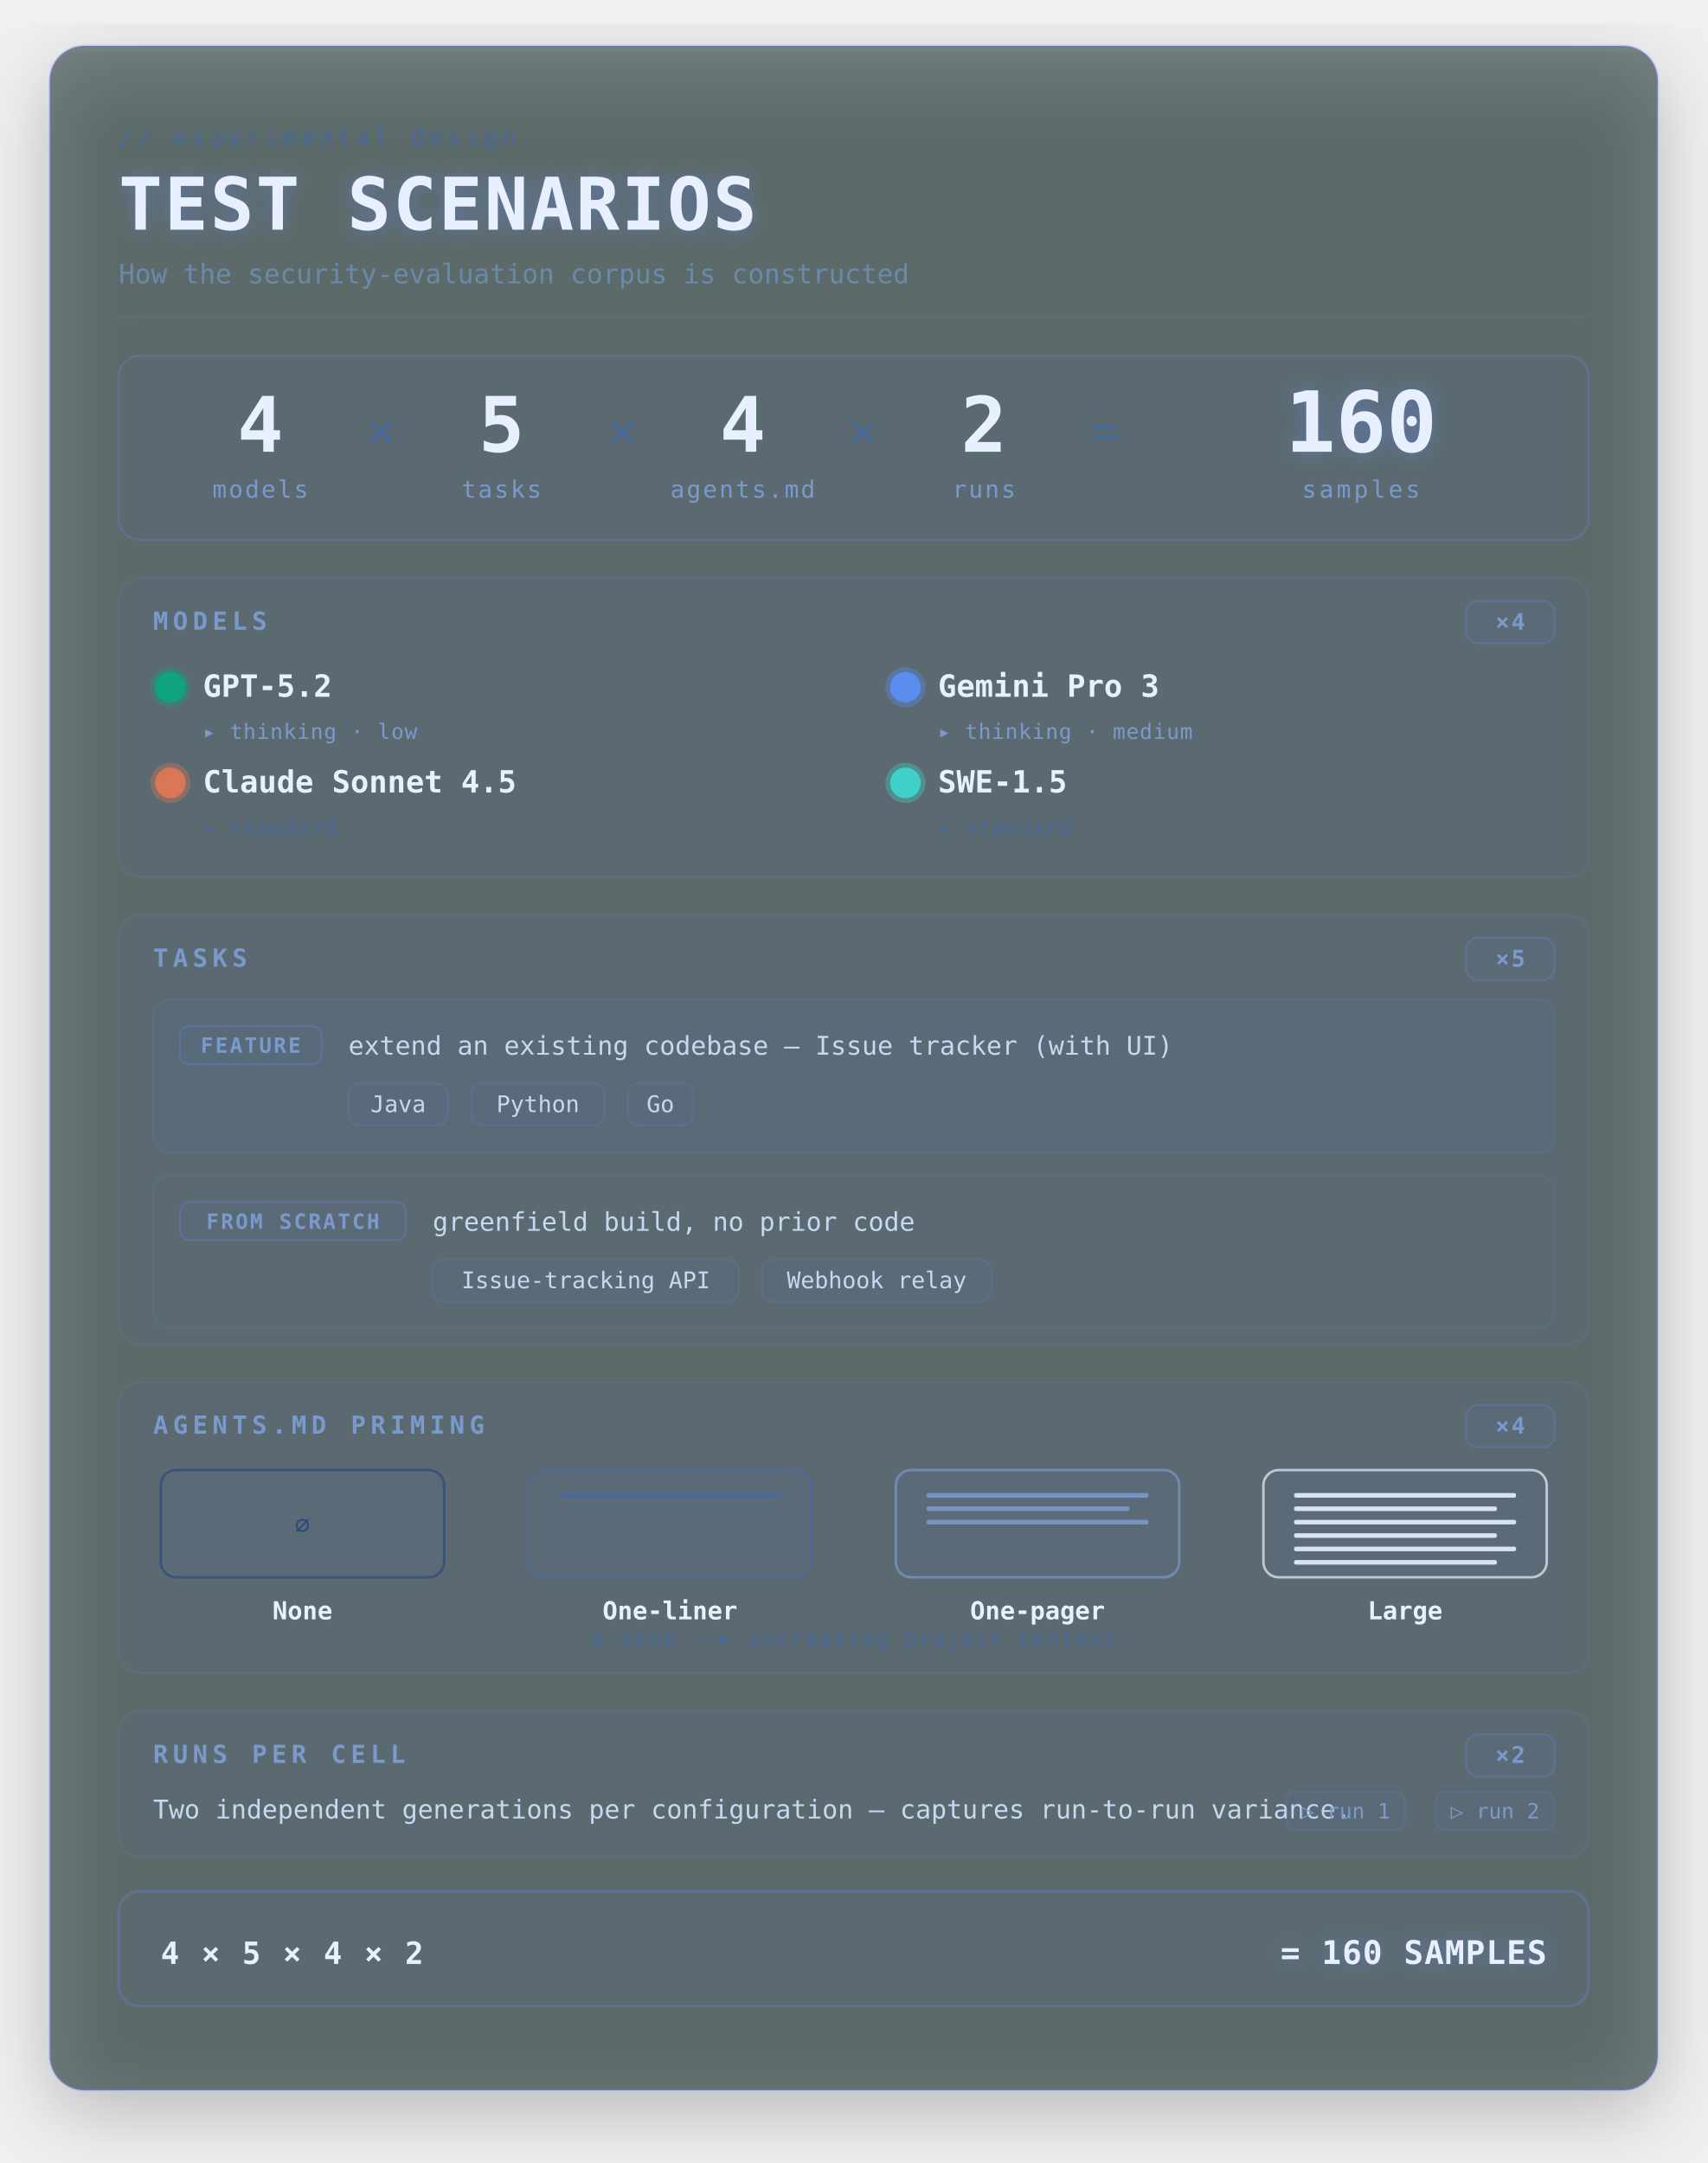
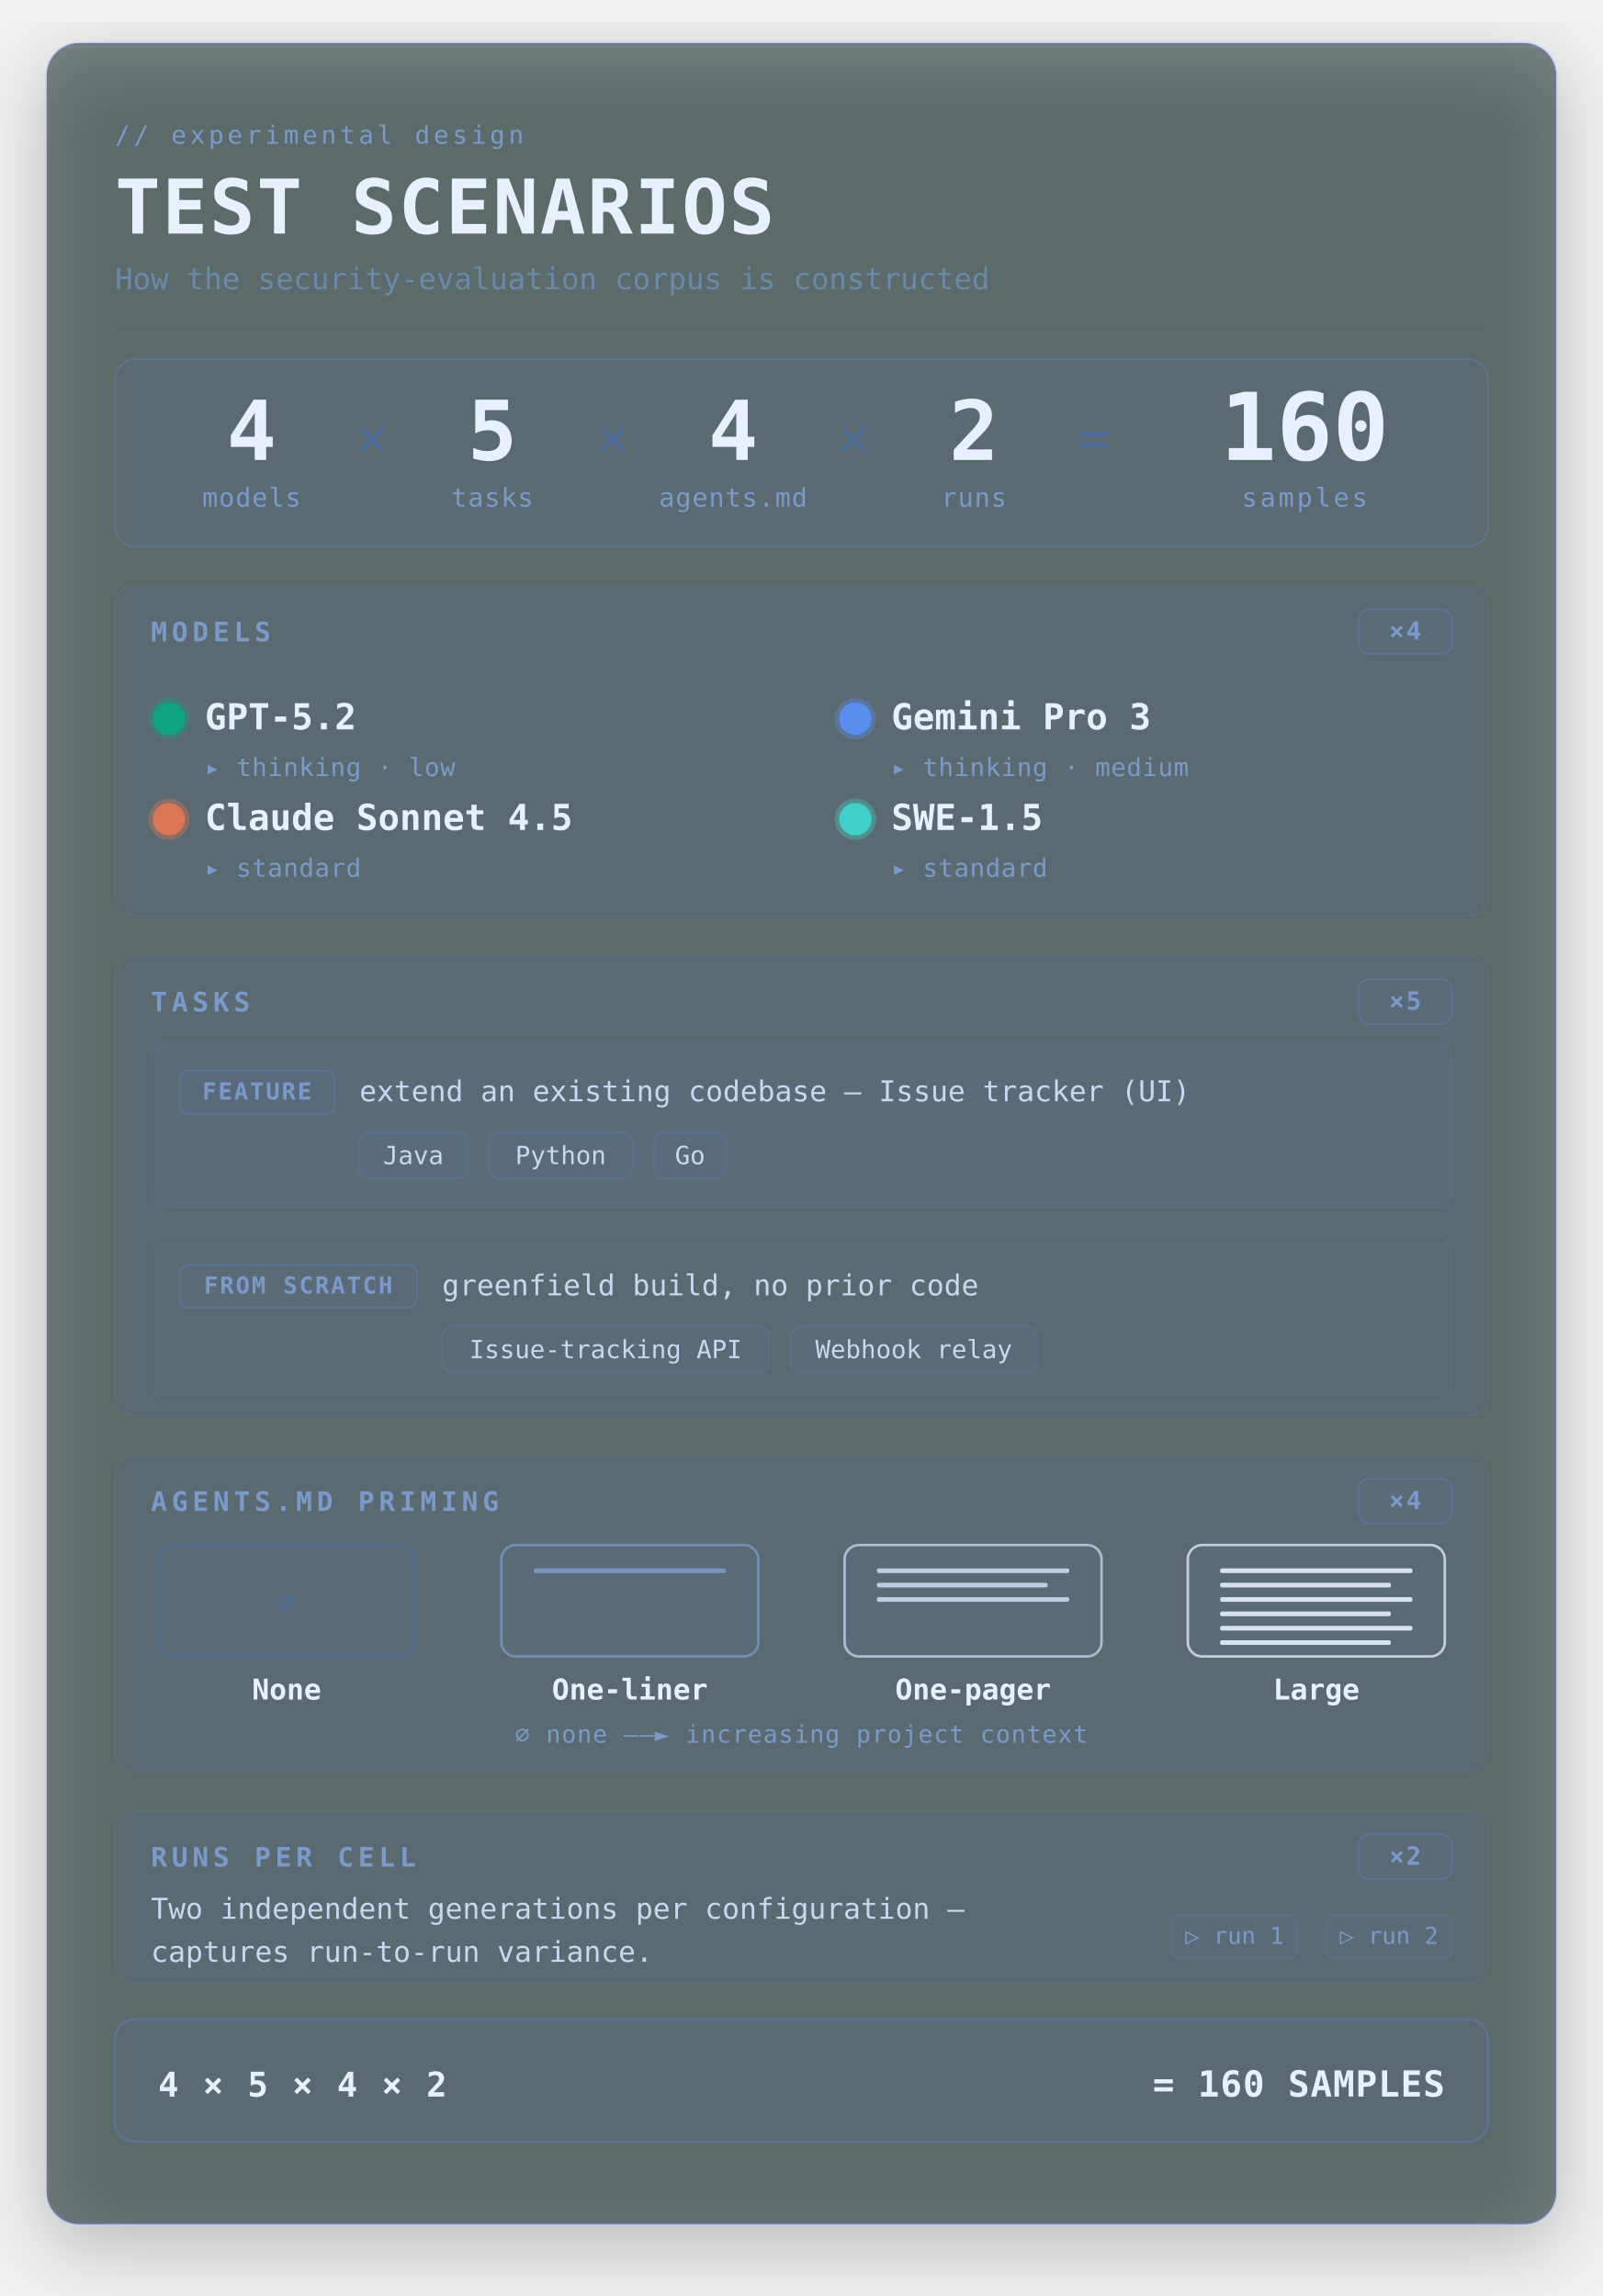
- <svg xmlns="http://www.w3.org/2000/svg" viewBox="0 0 892 1130" font-family="'JetBrains Mono','SF Mono','Fira Code','DejaVu Sans Mono','Courier New',monospace">
+ <svg xmlns="http://www.w3.org/2000/svg" viewBox="0 0 892 1278" font-family="'JetBrains Mono','SF Mono','Fira Code','DejaVu Sans Mono','Courier New',monospace">
  <defs>
-     <linearGradient id="cardBg" x1="0" y1="0" x2="0" y2="1">
-       <stop offset="0" style="stop-color:var(--surface-hover, rgba(6,10,18,0.50))" />
-       <stop offset="1" style="stop-color:var(--surface-hover, rgba(6,10,18,0.50))" />
-     </linearGradient>
    <filter id="cardShadow" x="-25%" y="-25%" width="150%" height="160%">
      <feDropShadow dx="0" dy="12" stdDeviation="20" flood-color="#00040a" flood-opacity="0.45" />
    </filter>
-     <filter id="glow" x="-60%" y="-60%" width="220%" height="220%">
-       <feGaussianBlur stdDeviation="5" result="b" />
-       <feFlood style="flood-color:var(--glow, rgba(100,140,255,0.4))" flood-opacity="1" result="f" />
-       <feComposite in="f" in2="b" operator="in" result="g" />
-       <feMerge>
-         <feMergeNode in="g" />
-         <feMergeNode in="SourceGraphic" />
-       </feMerge>
-     </filter>
  </defs>
-   <rect x="26" y="24" width="840" height="1068" rx="18" style="fill:var(--surface-hover, rgba(6,10,18,0.50));stroke:var(--border-hover, rgba(100,140,255,0.25));stroke-width:1.5" filter="url(#cardShadow)" />
+   <rect x="26" y="24" width="840" height="1214" rx="18" style="fill:var(--surface-hover, rgba(6,10,18,0.50));stroke:var(--border-hover, rgba(100,140,255,0.25));stroke-width:1.5" filter="url(#cardShadow)" />
  <rect x="27" y="25" width="838" height="2" rx="1" style="fill:#ffffff;fill-opacity:0.04" />
-   <text x="62" y="76" font-size="12.5" letter-spacing="2" style="fill:var(--text-faint, #4a6a9a)">// experimental design</text>
-   <text x="62" y="120" font-size="38" font-weight="bold" letter-spacing="1" style="fill:var(--text-heading, #e8f0ff)" filter="url(#glow)">TEST SCENARIOS</text>
-   <text x="62" y="148" font-size="14" style="fill:var(--text-desc, #6a8aaa)">How the security-evaluation corpus is constructed</text>
-   <line x1="62" y1="166" x2="830" y2="166" style="stroke:var(--border, rgba(100,140,255,0.10));stroke-width:1" />
-   <rect x="62" y="186" width="768" height="96" rx="11" style="fill:var(--accent-bg, rgba(80,120,255,0.04));stroke:var(--border-hover, rgba(100,140,255,0.25));stroke-width:1" />
-   <text x="136.0" y="236" font-size="40" font-weight="bold" style="fill:var(--text-heading, #e8f0ff)" text-anchor="middle">4</text>
-   <text x="136.0" y="260" font-size="12.5" letter-spacing="1" style="fill:var(--text-muted, #7a9acc)" text-anchor="middle">models</text>
-   <text x="199.0" y="234" font-size="26" style="fill:var(--text-faint, #4a6a9a)" text-anchor="middle">×</text>
-   <text x="262.0" y="236" font-size="40" font-weight="bold" style="fill:var(--text-heading, #e8f0ff)" text-anchor="middle">5</text>
-   <text x="262.0" y="260" font-size="12.5" letter-spacing="1" style="fill:var(--text-muted, #7a9acc)" text-anchor="middle">tasks</text>
-   <text x="325.0" y="234" font-size="26" style="fill:var(--text-faint, #4a6a9a)" text-anchor="middle">×</text>
-   <text x="388.0" y="236" font-size="40" font-weight="bold" style="fill:var(--text-heading, #e8f0ff)" text-anchor="middle">4</text>
-   <text x="388.0" y="260" font-size="12.5" letter-spacing="1" style="fill:var(--text-muted, #7a9acc)" text-anchor="middle">agents.md</text>
-   <text x="451.0" y="234" font-size="26" style="fill:var(--text-faint, #4a6a9a)" text-anchor="middle">×</text>
-   <text x="514.0" y="236" font-size="40" font-weight="bold" style="fill:var(--text-heading, #e8f0ff)" text-anchor="middle">2</text>
-   <text x="514.0" y="260" font-size="12.5" letter-spacing="1" style="fill:var(--text-muted, #7a9acc)" text-anchor="middle">runs</text>
-   <text x="577.0" y="234" font-size="26" style="fill:var(--text-faint, #4a6a9a)" text-anchor="middle">=</text>
-   <text x="711.0" y="236" font-size="44" font-weight="bold" style="fill:var(--text-heading, #e8f0ff)" text-anchor="middle" filter="url(#glow)">160</text>
-   <text x="711.0" y="260" font-size="12.5" letter-spacing="1.5" style="fill:var(--text-muted, #7a9acc)" text-anchor="middle">samples</text>
-   <rect x="62" y="302" width="768" height="156" rx="11" style="fill:var(--accent-bg, rgba(80,120,255,0.04));stroke:var(--border, rgba(100,140,255,0.10));stroke-width:1" />
-   <text x="80" y="329" font-size="13" letter-spacing="2.5" font-weight="bold" style="fill:var(--text-muted, #7a9acc)">MODELS</text>
-   <rect x="766" y="314" width="46" height="22" rx="6" style="fill:var(--accent-bg, rgba(80,120,255,0.04));stroke:var(--border-hover, rgba(100,140,255,0.25));stroke-width:1" />
-   <text x="789.0" y="329" font-size="12" font-weight="bold" letter-spacing="1" style="fill:var(--text-muted, #7a9acc)" text-anchor="middle">×4</text>
-   <circle cx="89.0" cy="359" r="8" style="fill:#10a37f" />
-   <circle cx="89.0" cy="359" r="8" style="fill:none;stroke:#10a37f;stroke-opacity:0.35;stroke-width:5" />
-   <text x="106.0" y="364" font-size="16" font-weight="bold" style="fill:var(--text-heading, #e8f0ff)">GPT-5.2</text>
-   <text x="106.0" y="386" font-size="11" letter-spacing="0.4" style="fill:var(--text-muted, #7a9acc)">▸ thinking · low</text>
-   <circle cx="473.0" cy="359" r="8" style="fill:#5b8def" />
-   <circle cx="473.0" cy="359" r="8" style="fill:none;stroke:#5b8def;stroke-opacity:0.35;stroke-width:5" />
-   <text x="490.0" y="364" font-size="16" font-weight="bold" style="fill:var(--text-heading, #e8f0ff)">Gemini Pro 3</text>
-   <text x="490.0" y="386" font-size="11" letter-spacing="0.4" style="fill:var(--text-muted, #7a9acc)">▸ thinking · medium</text>
-   <circle cx="89.0" cy="409" r="8" style="fill:#d97757" />
-   <circle cx="89.0" cy="409" r="8" style="fill:none;stroke:#d97757;stroke-opacity:0.35;stroke-width:5" />
-   <text x="106.0" y="414" font-size="16" font-weight="bold" style="fill:var(--text-heading, #e8f0ff)">Claude Sonnet 4.5</text>
-   <text x="106.0" y="436" font-size="11" letter-spacing="0.4" style="fill:var(--text-faint, #4a6a9a)">▸ standard</text>
-   <circle cx="473.0" cy="409" r="8" style="fill:#3fd0c9" />
-   <circle cx="473.0" cy="409" r="8" style="fill:none;stroke:#3fd0c9;stroke-opacity:0.35;stroke-width:5" />
-   <text x="490.0" y="414" font-size="16" font-weight="bold" style="fill:var(--text-heading, #e8f0ff)">SWE-1.5</text>
-   <text x="490.0" y="436" font-size="11" letter-spacing="0.4" style="fill:var(--text-faint, #4a6a9a)">▸ standard</text>
-   <rect x="62" y="478" width="768" height="224" rx="11" style="fill:var(--accent-bg, rgba(80,120,255,0.04));stroke:var(--border, rgba(100,140,255,0.10));stroke-width:1" />
-   <text x="80" y="505" font-size="13" letter-spacing="2.5" font-weight="bold" style="fill:var(--text-muted, #7a9acc)">TASKS</text>
-   <rect x="766" y="490" width="46" height="22" rx="6" style="fill:var(--accent-bg, rgba(80,120,255,0.04));stroke:var(--border-hover, rgba(100,140,255,0.25));stroke-width:1" />
-   <text x="789.0" y="505" font-size="12" font-weight="bold" letter-spacing="1" style="fill:var(--text-muted, #7a9acc)" text-anchor="middle">×5</text>
-   <rect x="80" y="522" width="732" height="80" rx="9" style="fill:var(--accent-bg, rgba(80,120,255,0.04));stroke:var(--border, rgba(100,140,255,0.10));stroke-width:1" />
-   <rect x="94" y="536" width="74" height="20" rx="5" style="fill:var(--accent-bg, rgba(80,120,255,0.04));stroke:var(--border-hover, rgba(100,140,255,0.25));stroke-width:1" />
-   <text x="131" y="550" font-size="11" font-weight="bold" letter-spacing="1" style="fill:var(--text-muted, #7a9acc)" text-anchor="middle">FEATURE</text>
-   <text x="182" y="551" font-size="13.5" style="fill:var(--text, #c8d8f0)">extend an existing codebase — Issue tracker (with UI)</text>
-   <rect x="182" y="566" width="52" height="22" rx="6" style="fill:var(--accent-bg, rgba(80,120,255,0.04));stroke:var(--tag-border, rgba(100,140,255,0.15));stroke-width:1" />
-   <text x="208.0" y="581" font-size="12" style="fill:var(--text, #c8d8f0)" text-anchor="middle">Java</text>
-   <rect x="246" y="566" width="70" height="22" rx="6" style="fill:var(--accent-bg, rgba(80,120,255,0.04));stroke:var(--tag-border, rgba(100,140,255,0.15));stroke-width:1" />
-   <text x="281.0" y="581" font-size="12" style="fill:var(--text, #c8d8f0)" text-anchor="middle">Python</text>
-   <rect x="328" y="566" width="34" height="22" rx="6" style="fill:var(--accent-bg, rgba(80,120,255,0.04));stroke:var(--tag-border, rgba(100,140,255,0.15));stroke-width:1" />
-   <text x="345.0" y="581" font-size="12" style="fill:var(--text, #c8d8f0)" text-anchor="middle">Go</text>
-   <rect x="80" y="614" width="732" height="80" rx="9" style="fill:none;stroke:var(--border, rgba(100,140,255,0.10));stroke-width:1" />
-   <rect x="94" y="628" width="118" height="20" rx="5" style="fill:var(--accent-bg, rgba(80,120,255,0.04));stroke:var(--border-hover, rgba(100,140,255,0.25));stroke-width:1" />
-   <text x="153" y="642" font-size="11" font-weight="bold" letter-spacing="1" style="fill:var(--text-muted, #7a9acc)" text-anchor="middle">FROM SCRATCH</text>
-   <text x="226" y="643" font-size="13.5" style="fill:var(--text, #c8d8f0)">greenfield build, no prior code</text>
-   <rect x="226" y="658" width="160" height="22" rx="6" style="fill:var(--accent-bg, rgba(80,120,255,0.04));stroke:var(--tag-border, rgba(100,140,255,0.15));stroke-width:1" />
-   <text x="306.0" y="673" font-size="12" style="fill:var(--text, #c8d8f0)" text-anchor="middle">Issue-tracking API</text>
-   <rect x="398" y="658" width="120" height="22" rx="6" style="fill:var(--accent-bg, rgba(80,120,255,0.04));stroke:var(--tag-border, rgba(100,140,255,0.15));stroke-width:1" />
-   <text x="458.0" y="673" font-size="12" style="fill:var(--text, #c8d8f0)" text-anchor="middle">Webhook relay</text>
-   <rect x="62" y="722" width="768" height="152" rx="11" style="fill:var(--accent-bg, rgba(80,120,255,0.04));stroke:var(--border, rgba(100,140,255,0.10));stroke-width:1" />
-   <text x="80" y="749" font-size="13" letter-spacing="2.5" font-weight="bold" style="fill:var(--text-muted, #7a9acc)">AGENTS.MD PRIMING</text>
-   <rect x="766" y="734" width="46" height="22" rx="6" style="fill:var(--accent-bg, rgba(80,120,255,0.04));stroke:var(--border-hover, rgba(100,140,255,0.25));stroke-width:1" />
-   <text x="789.0" y="749" font-size="12" font-weight="bold" letter-spacing="1" style="fill:var(--text-muted, #7a9acc)" text-anchor="middle">×4</text>
-   <rect x="84.0" y="768" width="148.0" height="56" rx="8" style="fill:var(--accent-bg, rgba(80,120,255,0.04));stroke:var(--text-very-faint, #2a4a7a);stroke-width:1.3;stroke-opacity:0.7" />
-   <text x="158.0" y="801" font-size="13" style="fill:var(--text-very-faint, #2a4a7a)" text-anchor="middle">∅</text>
-   <text x="158.0" y="846" font-size="13" font-weight="bold" style="fill:var(--text-heading, #e8f0ff)" text-anchor="middle">None</text>
-   <rect x="276.0" y="768" width="148.0" height="56" rx="8" style="fill:var(--accent-bg, rgba(80,120,255,0.04));stroke:var(--text-faint, #4a6a9a);stroke-width:1.3;stroke-opacity:0.7" />
-   <rect x="292.0" y="780" width="116.0" height="2.4" rx="1" style="fill:var(--text-faint, #4a6a9a);fill-opacity:0.9" />
-   <text x="350.0" y="846" font-size="13" font-weight="bold" style="fill:var(--text-heading, #e8f0ff)" text-anchor="middle">One-liner</text>
-   <rect x="468.0" y="768" width="148.0" height="56" rx="8" style="fill:var(--accent-bg, rgba(80,120,255,0.04));stroke:var(--text-muted, #7a9acc);stroke-width:1.3;stroke-opacity:0.7" />
-   <rect x="484.0" y="780" width="116.0" height="2.4" rx="1" style="fill:var(--text-muted, #7a9acc);fill-opacity:0.9" />
-   <rect x="484.0" y="787" width="106.0" height="2.4" rx="1" style="fill:var(--text-muted, #7a9acc);fill-opacity:0.9" />
-   <rect x="484.0" y="794" width="116.0" height="2.4" rx="1" style="fill:var(--text-muted, #7a9acc);fill-opacity:0.9" />
-   <text x="542.0" y="846" font-size="13" font-weight="bold" style="fill:var(--text-heading, #e8f0ff)" text-anchor="middle">One-pager</text>
-   <rect x="660.0" y="768" width="148.0" height="56" rx="8" style="fill:var(--accent-bg, rgba(80,120,255,0.04));stroke:var(--text-heading, #e8f0ff);stroke-width:1.3;stroke-opacity:0.7" />
-   <rect x="676.0" y="780" width="116.0" height="2.4" rx="1" style="fill:var(--text-heading, #e8f0ff);fill-opacity:0.9" />
-   <rect x="676.0" y="787" width="106.0" height="2.4" rx="1" style="fill:var(--text-heading, #e8f0ff);fill-opacity:0.9" />
-   <rect x="676.0" y="794" width="116.0" height="2.4" rx="1" style="fill:var(--text-heading, #e8f0ff);fill-opacity:0.9" />
-   <rect x="676.0" y="801" width="106.0" height="2.4" rx="1" style="fill:var(--text-heading, #e8f0ff);fill-opacity:0.9" />
-   <rect x="676.0" y="808" width="116.0" height="2.4" rx="1" style="fill:var(--text-heading, #e8f0ff);fill-opacity:0.9" />
-   <rect x="676.0" y="815" width="106.0" height="2.4" rx="1" style="fill:var(--text-heading, #e8f0ff);fill-opacity:0.9" />
-   <text x="734.0" y="846" font-size="13" font-weight="bold" style="fill:var(--text-heading, #e8f0ff)" text-anchor="middle">Large</text>
-   <text x="446.0" y="860" font-size="11.5" letter-spacing="0.5" style="fill:var(--text-faint, #4a6a9a)" text-anchor="middle">∅ none  ——►  increasing project context</text>
-   <rect x="62" y="894" width="768" height="76" rx="11" style="fill:var(--accent-bg, rgba(80,120,255,0.04));stroke:var(--border, rgba(100,140,255,0.10));stroke-width:1" />
-   <text x="80" y="921" font-size="13" letter-spacing="2.5" font-weight="bold" style="fill:var(--text-muted, #7a9acc)">RUNS PER CELL</text>
-   <rect x="766" y="906" width="46" height="22" rx="6" style="fill:var(--accent-bg, rgba(80,120,255,0.04));stroke:var(--border-hover, rgba(100,140,255,0.25));stroke-width:1" />
-   <text x="789.0" y="921" font-size="12" font-weight="bold" letter-spacing="1" style="fill:var(--text-muted, #7a9acc)" text-anchor="middle">×2</text>
-   <text x="80" y="950" font-size="13.5" style="fill:var(--text, #c8d8f0)">Two independent generations per configuration — captures run-to-run variance.</text>
-   <rect x="672" y="936" width="62" height="20" rx="5" style="fill:var(--accent-bg, rgba(80,120,255,0.04));stroke:var(--tag-border, rgba(100,140,255,0.15));stroke-width:1" />
-   <text x="703" y="950" font-size="11" style="fill:var(--text-muted, #7a9acc)" text-anchor="middle">▷ run 1</text>
-   <rect x="750" y="936" width="62" height="20" rx="5" style="fill:var(--accent-bg, rgba(80,120,255,0.04));stroke:var(--tag-border, rgba(100,140,255,0.15));stroke-width:1" />
-   <text x="781" y="950" font-size="11" style="fill:var(--text-muted, #7a9acc)" text-anchor="middle">▷ run 2</text>
-   <rect x="62" y="988" width="768" height="60" rx="11" style="fill:var(--accent-bg, rgba(80,120,255,0.04));stroke:var(--border-hover, rgba(100,140,255,0.25));stroke-width:1.4" />
-   <text x="84" y="1026" font-size="16" font-weight="bold" letter-spacing="1" style="fill:var(--text-heading, #e8f0ff)">4 × 5 × 4 × 2</text>
-   <text x="808" y="1026" font-size="17" font-weight="bold" letter-spacing="0.5" style="fill:var(--text-heading, #e8f0ff)" text-anchor="end" filter="url(#glow)">= 160 SAMPLES</text>
+   <text x="64" y="80" font-size="14" letter-spacing="2" style="fill:var(--text-muted, #7a9acc)">// experimental design</text>
+   <text x="64" y="130" font-size="42" font-weight="bold" letter-spacing="1" style="fill:var(--text-heading, #e8f0ff)">TEST SCENARIOS</text>
+   <text x="64" y="161" font-size="16.5" style="fill:var(--text-desc, #6a8aaa)">How the security-evaluation corpus is constructed</text>
+   <line x1="64" y1="181" x2="828" y2="181" style="stroke:var(--border, rgba(100,140,255,0.10));stroke-width:1" />
+   <rect x="64" y="200" width="764" height="104" rx="11" style="fill:var(--accent-bg, rgba(80,120,255,0.04));stroke:var(--border-hover, rgba(100,140,255,0.25));stroke-width:1" />
+   <text x="140.0" y="256" font-size="46" font-weight="bold" style="fill:var(--text-heading, #e8f0ff)" text-anchor="middle">4</text>
+   <text x="140.0" y="282" font-size="14.5" letter-spacing="0.5" style="fill:var(--text-muted, #7a9acc)" text-anchor="middle">models</text>
+   <text x="207.0" y="254" font-size="30" style="fill:var(--text-faint, #4a6a9a)" text-anchor="middle">×</text>
+   <text x="274.0" y="256" font-size="46" font-weight="bold" style="fill:var(--text-heading, #e8f0ff)" text-anchor="middle">5</text>
+   <text x="274.0" y="282" font-size="14.5" letter-spacing="0.5" style="fill:var(--text-muted, #7a9acc)" text-anchor="middle">tasks</text>
+   <text x="341.0" y="254" font-size="30" style="fill:var(--text-faint, #4a6a9a)" text-anchor="middle">×</text>
+   <text x="408.0" y="256" font-size="46" font-weight="bold" style="fill:var(--text-heading, #e8f0ff)" text-anchor="middle">4</text>
+   <text x="408.0" y="282" font-size="14.5" letter-spacing="0.5" style="fill:var(--text-muted, #7a9acc)" text-anchor="middle">agents.md</text>
+   <text x="475.0" y="254" font-size="30" style="fill:var(--text-faint, #4a6a9a)" text-anchor="middle">×</text>
+   <text x="542.0" y="256" font-size="46" font-weight="bold" style="fill:var(--text-heading, #e8f0ff)" text-anchor="middle">2</text>
+   <text x="542.0" y="282" font-size="14.5" letter-spacing="0.5" style="fill:var(--text-muted, #7a9acc)" text-anchor="middle">runs</text>
+   <text x="609.0" y="254" font-size="30" style="fill:var(--text-faint, #4a6a9a)" text-anchor="middle">=</text>
+   <text x="726.0" y="256" font-size="52" font-weight="bold" style="fill:var(--text-heading, #e8f0ff)" text-anchor="middle">160</text>
+   <text x="726.0" y="282" font-size="14.5" letter-spacing="1.5" style="fill:var(--text-muted, #7a9acc)" text-anchor="middle">samples</text>
+   <rect x="64" y="326" width="764" height="184" rx="11" style="fill:var(--accent-bg, rgba(80,120,255,0.04));stroke:var(--border, rgba(100,140,255,0.10));stroke-width:1" />
+   <text x="84" y="357" font-size="15" letter-spacing="2.5" font-weight="bold" style="fill:var(--text-muted, #7a9acc)">MODELS</text>
+   <rect x="756" y="339" width="52" height="25" rx="6" style="fill:var(--accent-bg, rgba(80,120,255,0.04));stroke:var(--border-hover, rgba(100,140,255,0.25));stroke-width:1" />
+   <text x="782.0" y="356" font-size="14" font-weight="bold" letter-spacing="1" style="fill:var(--text-muted, #7a9acc)" text-anchor="middle">×4</text>
+   <circle cx="94.0" cy="400" r="9" style="fill:#10a37f" />
+   <circle cx="94.0" cy="400" r="9" style="fill:none;stroke:#10a37f;stroke-opacity:0.35;stroke-width:5" />
+   <text x="114.0" y="406" font-size="20" font-weight="bold" style="fill:var(--text-heading, #e8f0ff)">GPT-5.2</text>
+   <text x="114.0" y="432" font-size="14" letter-spacing="0.3" style="fill:var(--text-muted, #7a9acc)">▸ thinking · low</text>
+   <circle cx="476.0" cy="400" r="9" style="fill:#5b8def" />
+   <circle cx="476.0" cy="400" r="9" style="fill:none;stroke:#5b8def;stroke-opacity:0.35;stroke-width:5" />
+   <text x="496.0" y="406" font-size="20" font-weight="bold" style="fill:var(--text-heading, #e8f0ff)">Gemini Pro 3</text>
+   <text x="496.0" y="432" font-size="14" letter-spacing="0.3" style="fill:var(--text-muted, #7a9acc)">▸ thinking · medium</text>
+   <circle cx="94.0" cy="456" r="9" style="fill:#d97757" />
+   <circle cx="94.0" cy="456" r="9" style="fill:none;stroke:#d97757;stroke-opacity:0.35;stroke-width:5" />
+   <text x="114.0" y="462" font-size="20" font-weight="bold" style="fill:var(--text-heading, #e8f0ff)">Claude Sonnet 4.5</text>
+   <text x="114.0" y="488" font-size="14" letter-spacing="0.3" style="fill:var(--text-muted, #7a9acc)">▸ standard</text>
+   <circle cx="476.0" cy="456" r="9" style="fill:#3fd0c9" />
+   <circle cx="476.0" cy="456" r="9" style="fill:none;stroke:#3fd0c9;stroke-opacity:0.35;stroke-width:5" />
+   <text x="496.0" y="462" font-size="20" font-weight="bold" style="fill:var(--text-heading, #e8f0ff)">SWE-1.5</text>
+   <text x="496.0" y="488" font-size="14" letter-spacing="0.3" style="fill:var(--text-muted, #7a9acc)">▸ standard</text>
+   <rect x="64" y="532" width="764" height="256" rx="11" style="fill:var(--accent-bg, rgba(80,120,255,0.04));stroke:var(--border, rgba(100,140,255,0.10));stroke-width:1" />
+   <text x="84" y="563" font-size="15" letter-spacing="2.5" font-weight="bold" style="fill:var(--text-muted, #7a9acc)">TASKS</text>
+   <rect x="756" y="545" width="52" height="25" rx="6" style="fill:var(--accent-bg, rgba(80,120,255,0.04));stroke:var(--border-hover, rgba(100,140,255,0.25));stroke-width:1" />
+   <text x="782.0" y="562" font-size="14" font-weight="bold" letter-spacing="1" style="fill:var(--text-muted, #7a9acc)" text-anchor="middle">×5</text>
+   <rect x="84" y="580" width="724" height="92" rx="9" style="fill:var(--accent-bg, rgba(80,120,255,0.04));stroke:var(--border, rgba(100,140,255,0.10));stroke-width:1" />
+   <rect x="100" y="596" width="86" height="24" rx="5" style="fill:var(--accent-bg, rgba(80,120,255,0.04));stroke:var(--border-hover, rgba(100,140,255,0.25));stroke-width:1" />
+   <text x="143" y="612" font-size="13" font-weight="bold" letter-spacing="1" style="fill:var(--text-muted, #7a9acc)" text-anchor="middle">FEATURE</text>
+   <text x="200" y="613" font-size="16" style="fill:var(--text, #c8d8f0)">extend an existing codebase — Issue tracker (UI)</text>
+   <rect x="200" y="630" width="60" height="26" rx="6" style="fill:var(--accent-bg, rgba(80,120,255,0.04));stroke:var(--tag-border, rgba(100,140,255,0.15));stroke-width:1" />
+   <text x="230.0" y="648.0" font-size="14" style="fill:var(--text, #c8d8f0)" text-anchor="middle">Java</text>
+   <rect x="272" y="630" width="80" height="26" rx="6" style="fill:var(--accent-bg, rgba(80,120,255,0.04));stroke:var(--tag-border, rgba(100,140,255,0.15));stroke-width:1" />
+   <text x="312.0" y="648.0" font-size="14" style="fill:var(--text, #c8d8f0)" text-anchor="middle">Python</text>
+   <rect x="364" y="630" width="40" height="26" rx="6" style="fill:var(--accent-bg, rgba(80,120,255,0.04));stroke:var(--tag-border, rgba(100,140,255,0.15));stroke-width:1" />
+   <text x="384.0" y="648.0" font-size="14" style="fill:var(--text, #c8d8f0)" text-anchor="middle">Go</text>
+   <rect x="84" y="688" width="724" height="92" rx="9" style="fill:none;stroke:var(--border, rgba(100,140,255,0.10));stroke-width:1" />
+   <rect x="100" y="704" width="132" height="24" rx="5" style="fill:var(--accent-bg, rgba(80,120,255,0.04));stroke:var(--border-hover, rgba(100,140,255,0.25));stroke-width:1" />
+   <text x="166" y="720" font-size="13" font-weight="bold" letter-spacing="1" style="fill:var(--text-muted, #7a9acc)" text-anchor="middle">FROM SCRATCH</text>
+   <text x="246" y="721" font-size="16" style="fill:var(--text, #c8d8f0)">greenfield build, no prior code</text>
+   <rect x="246" y="738" width="182" height="26" rx="6" style="fill:var(--accent-bg, rgba(80,120,255,0.04));stroke:var(--tag-border, rgba(100,140,255,0.15));stroke-width:1" />
+   <text x="337.0" y="756.0" font-size="14" style="fill:var(--text, #c8d8f0)" text-anchor="middle">Issue-tracking API</text>
+   <rect x="440" y="738" width="137" height="26" rx="6" style="fill:var(--accent-bg, rgba(80,120,255,0.04));stroke:var(--tag-border, rgba(100,140,255,0.15));stroke-width:1" />
+   <text x="508.5" y="756.0" font-size="14" style="fill:var(--text, #c8d8f0)" text-anchor="middle">Webhook relay</text>
+   <rect x="64" y="810" width="764" height="176" rx="11" style="fill:var(--accent-bg, rgba(80,120,255,0.04));stroke:var(--border, rgba(100,140,255,0.10));stroke-width:1" />
+   <text x="84" y="841" font-size="15" letter-spacing="2.5" font-weight="bold" style="fill:var(--text-muted, #7a9acc)">AGENTS.MD PRIMING</text>
+   <rect x="756" y="823" width="52" height="25" rx="6" style="fill:var(--accent-bg, rgba(80,120,255,0.04));stroke:var(--border-hover, rgba(100,140,255,0.25));stroke-width:1" />
+   <text x="782.0" y="840" font-size="14" font-weight="bold" letter-spacing="1" style="fill:var(--text-muted, #7a9acc)" text-anchor="middle">×4</text>
+   <rect x="88.0" y="860" width="143.0" height="62" rx="8" style="fill:var(--accent-bg, rgba(80,120,255,0.04));stroke:var(--text-faint, #4a6a9a);stroke-width:1.4;stroke-opacity:0.75" />
+   <text x="159.5" y="897" font-size="15" style="fill:var(--text-faint, #4a6a9a)" text-anchor="middle">∅</text>
+   <text x="159.5" y="946" font-size="16" font-weight="bold" style="fill:var(--text-heading, #e8f0ff)" text-anchor="middle">None</text>
+   <rect x="279.0" y="860" width="143.0" height="62" rx="8" style="fill:var(--accent-bg, rgba(80,120,255,0.04));stroke:var(--text-muted, #7a9acc);stroke-width:1.4;stroke-opacity:0.75" />
+   <rect x="297.0" y="873" width="107.0" height="2.6" rx="1" style="fill:var(--text-muted, #7a9acc);fill-opacity:0.9" />
+   <text x="350.5" y="946" font-size="16" font-weight="bold" style="fill:var(--text-heading, #e8f0ff)" text-anchor="middle">One-liner</text>
+   <rect x="470.0" y="860" width="143.0" height="62" rx="8" style="fill:var(--accent-bg, rgba(80,120,255,0.04));stroke:var(--text, #c8d8f0);stroke-width:1.4;stroke-opacity:0.75" />
+   <rect x="488.0" y="873" width="107.0" height="2.6" rx="1" style="fill:var(--text, #c8d8f0);fill-opacity:0.9" />
+   <rect x="488.0" y="881" width="95.0" height="2.6" rx="1" style="fill:var(--text, #c8d8f0);fill-opacity:0.9" />
+   <rect x="488.0" y="889" width="107.0" height="2.6" rx="1" style="fill:var(--text, #c8d8f0);fill-opacity:0.9" />
+   <text x="541.5" y="946" font-size="16" font-weight="bold" style="fill:var(--text-heading, #e8f0ff)" text-anchor="middle">One-pager</text>
+   <rect x="661.0" y="860" width="143.0" height="62" rx="8" style="fill:var(--accent-bg, rgba(80,120,255,0.04));stroke:var(--text-heading, #e8f0ff);stroke-width:1.4;stroke-opacity:0.75" />
+   <rect x="679.0" y="873" width="107.0" height="2.6" rx="1" style="fill:var(--text-heading, #e8f0ff);fill-opacity:0.9" />
+   <rect x="679.0" y="881" width="95.0" height="2.6" rx="1" style="fill:var(--text-heading, #e8f0ff);fill-opacity:0.9" />
+   <rect x="679.0" y="889" width="107.0" height="2.6" rx="1" style="fill:var(--text-heading, #e8f0ff);fill-opacity:0.9" />
+   <rect x="679.0" y="897" width="95.0" height="2.6" rx="1" style="fill:var(--text-heading, #e8f0ff);fill-opacity:0.9" />
+   <rect x="679.0" y="905" width="107.0" height="2.6" rx="1" style="fill:var(--text-heading, #e8f0ff);fill-opacity:0.9" />
+   <rect x="679.0" y="913" width="95.0" height="2.6" rx="1" style="fill:var(--text-heading, #e8f0ff);fill-opacity:0.9" />
+   <text x="732.5" y="946" font-size="16" font-weight="bold" style="fill:var(--text-heading, #e8f0ff)" text-anchor="middle">Large</text>
+   <text x="446.0" y="970" font-size="13.5" letter-spacing="0.5" style="fill:var(--text-muted, #7a9acc)" text-anchor="middle">∅ none  ——►  increasing project context</text>
+   <rect x="64" y="1008" width="764" height="96" rx="11" style="fill:var(--accent-bg, rgba(80,120,255,0.04));stroke:var(--border, rgba(100,140,255,0.10));stroke-width:1" />
+   <text x="84" y="1039" font-size="15" letter-spacing="2.5" font-weight="bold" style="fill:var(--text-muted, #7a9acc)">RUNS PER CELL</text>
+   <rect x="756" y="1021" width="52" height="25" rx="6" style="fill:var(--accent-bg, rgba(80,120,255,0.04));stroke:var(--border-hover, rgba(100,140,255,0.25));stroke-width:1" />
+   <text x="782.0" y="1038" font-size="14" font-weight="bold" letter-spacing="1" style="fill:var(--text-muted, #7a9acc)" text-anchor="middle">×2</text>
+   <text x="84" y="1068" font-size="16" style="fill:var(--text, #c8d8f0)">Two independent generations per configuration —</text>
+   <text x="84" y="1092" font-size="16" style="fill:var(--text, #c8d8f0)">captures run-to-run variance.</text>
+   <rect x="652" y="1066" width="70" height="24" rx="5" style="fill:var(--accent-bg, rgba(80,120,255,0.04));stroke:var(--tag-border, rgba(100,140,255,0.15));stroke-width:1" />
+   <text x="687" y="1082" font-size="13" style="fill:var(--text-muted, #7a9acc)" text-anchor="middle">▷ run 1</text>
+   <rect x="738" y="1066" width="70" height="24" rx="5" style="fill:var(--accent-bg, rgba(80,120,255,0.04));stroke:var(--tag-border, rgba(100,140,255,0.15));stroke-width:1" />
+   <text x="773" y="1082" font-size="13" style="fill:var(--text-muted, #7a9acc)" text-anchor="middle">▷ run 2</text>
+   <rect x="64" y="1124" width="764" height="68" rx="11" style="fill:var(--accent-bg, rgba(80,120,255,0.04));stroke:var(--border-hover, rgba(100,140,255,0.25));stroke-width:1.4" />
+   <text x="88" y="1167" font-size="19" font-weight="bold" letter-spacing="1" style="fill:var(--text-heading, #e8f0ff)">4 × 5 × 4 × 2</text>
+   <text x="804" y="1167" font-size="20" font-weight="bold" letter-spacing="0.5" style="fill:var(--text-heading, #e8f0ff)" text-anchor="end">= 160 SAMPLES</text>
</svg>
